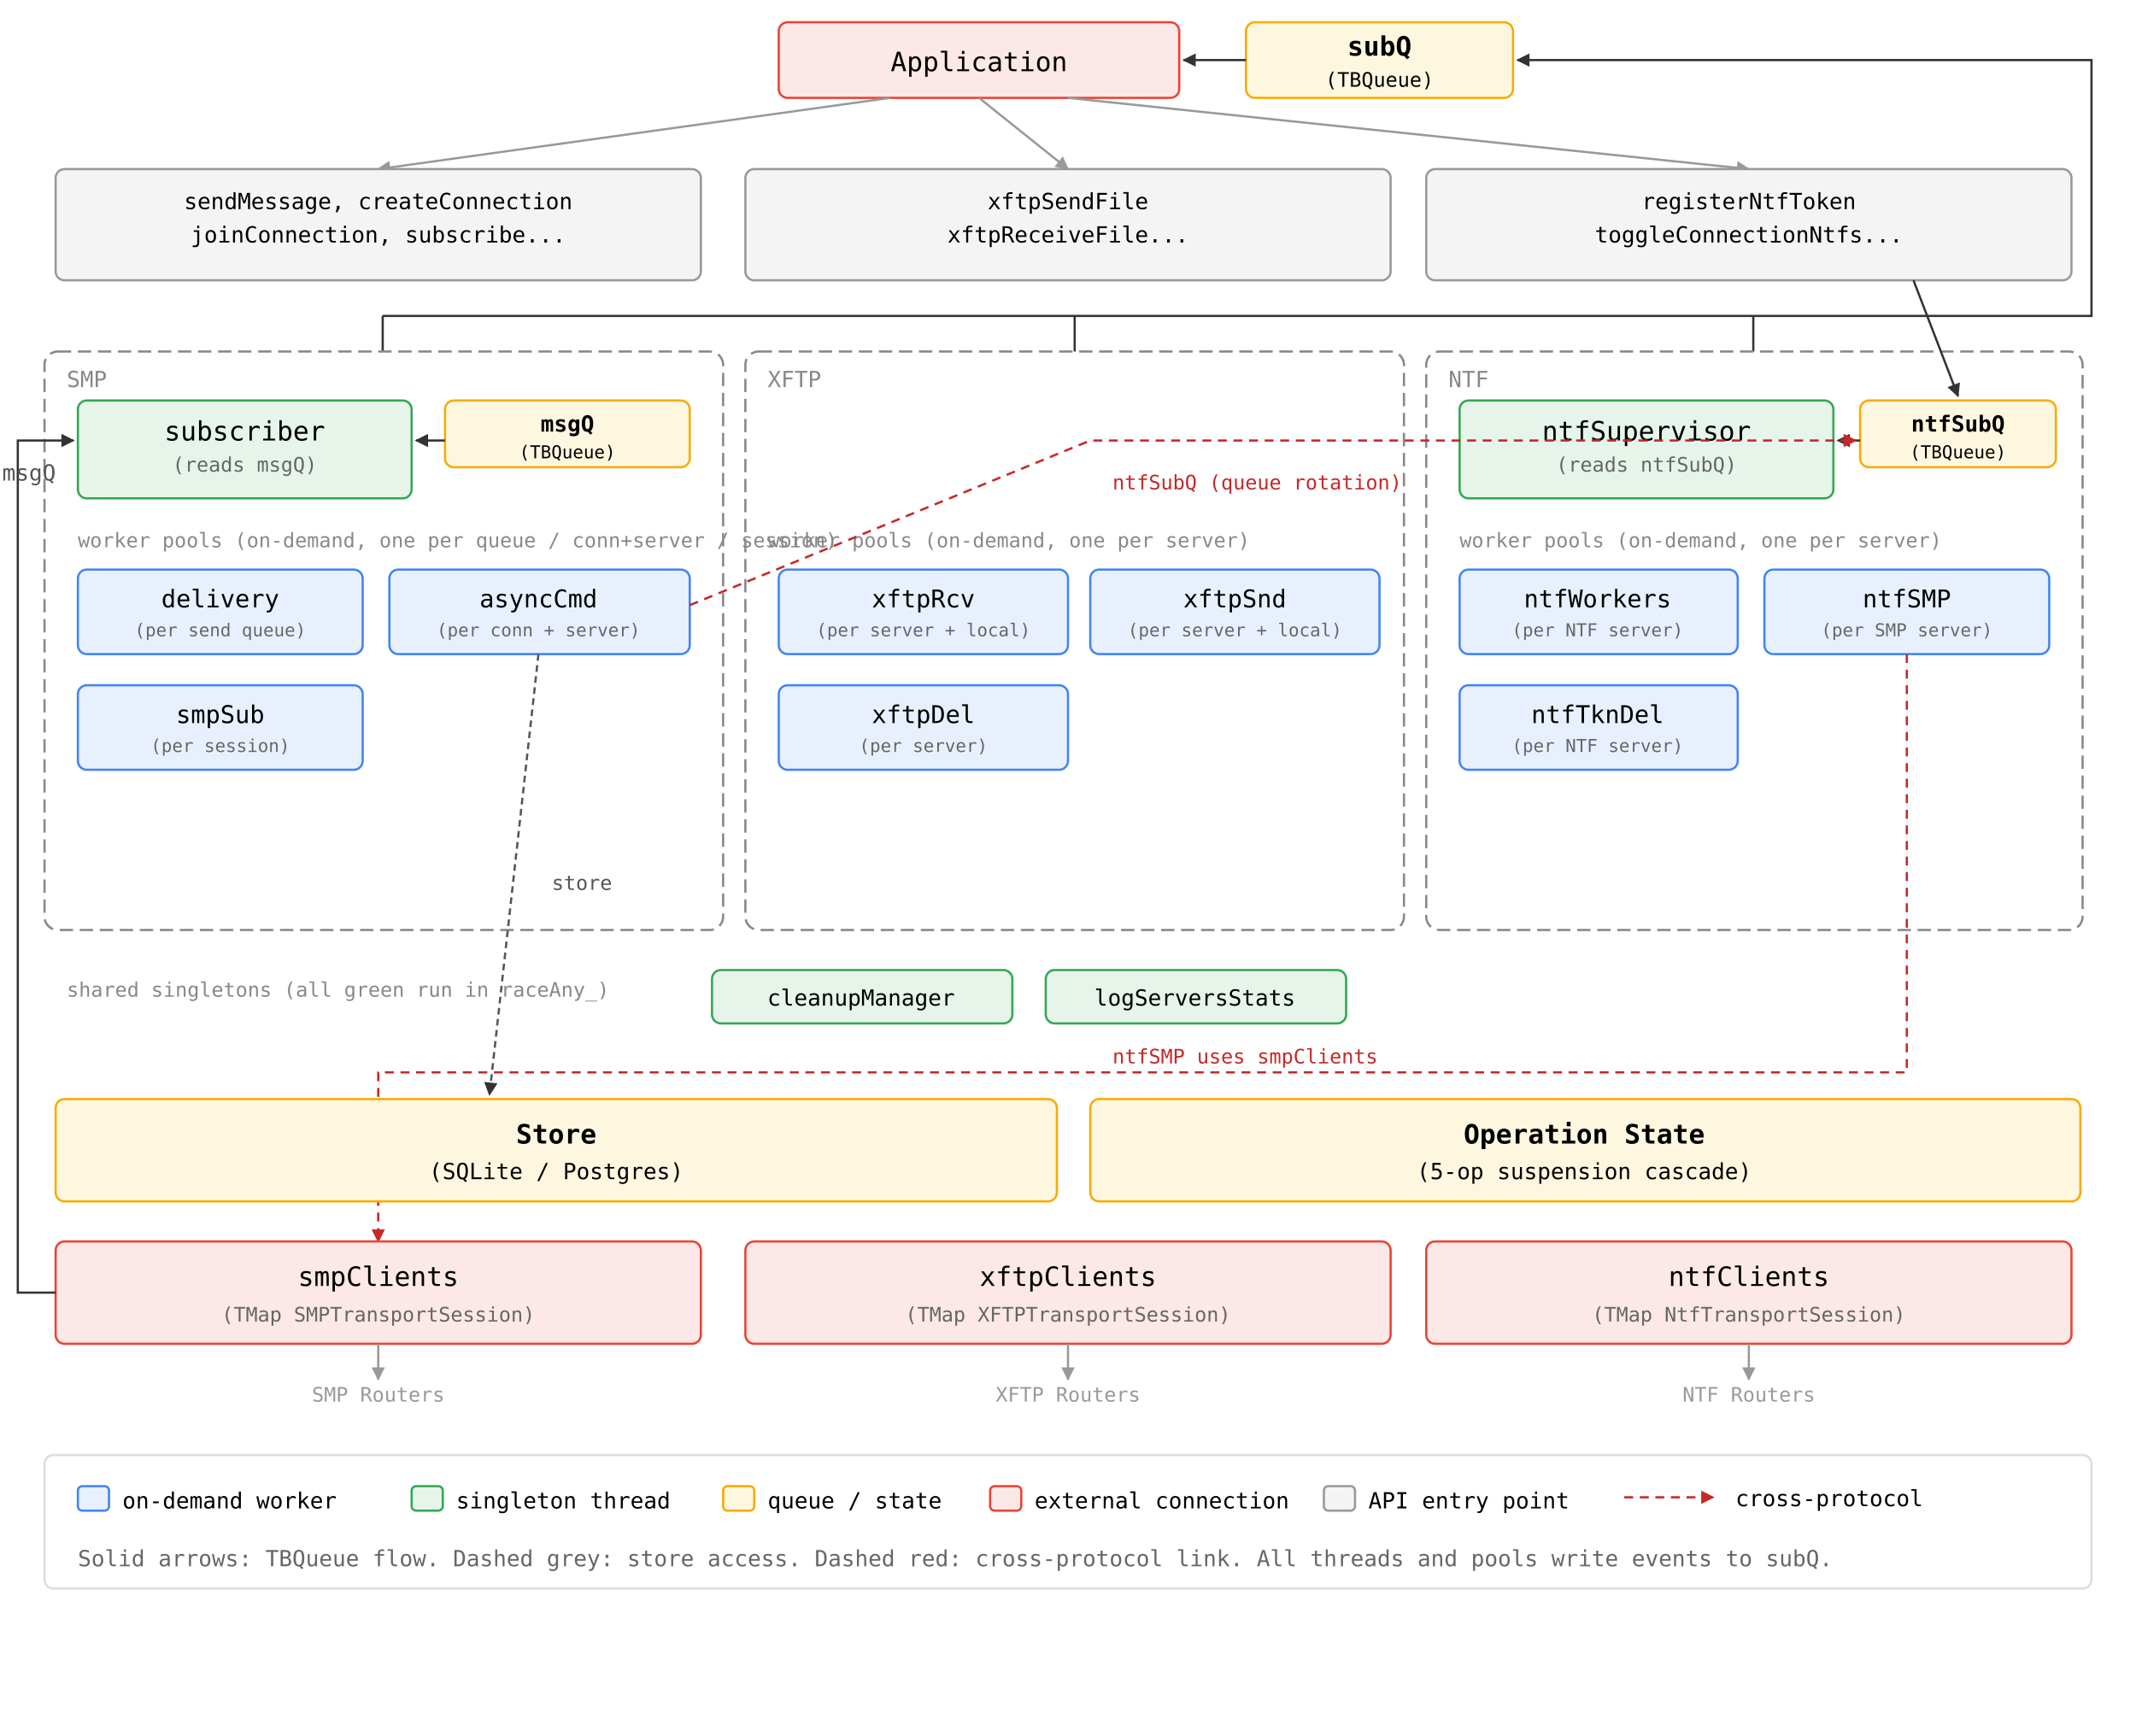
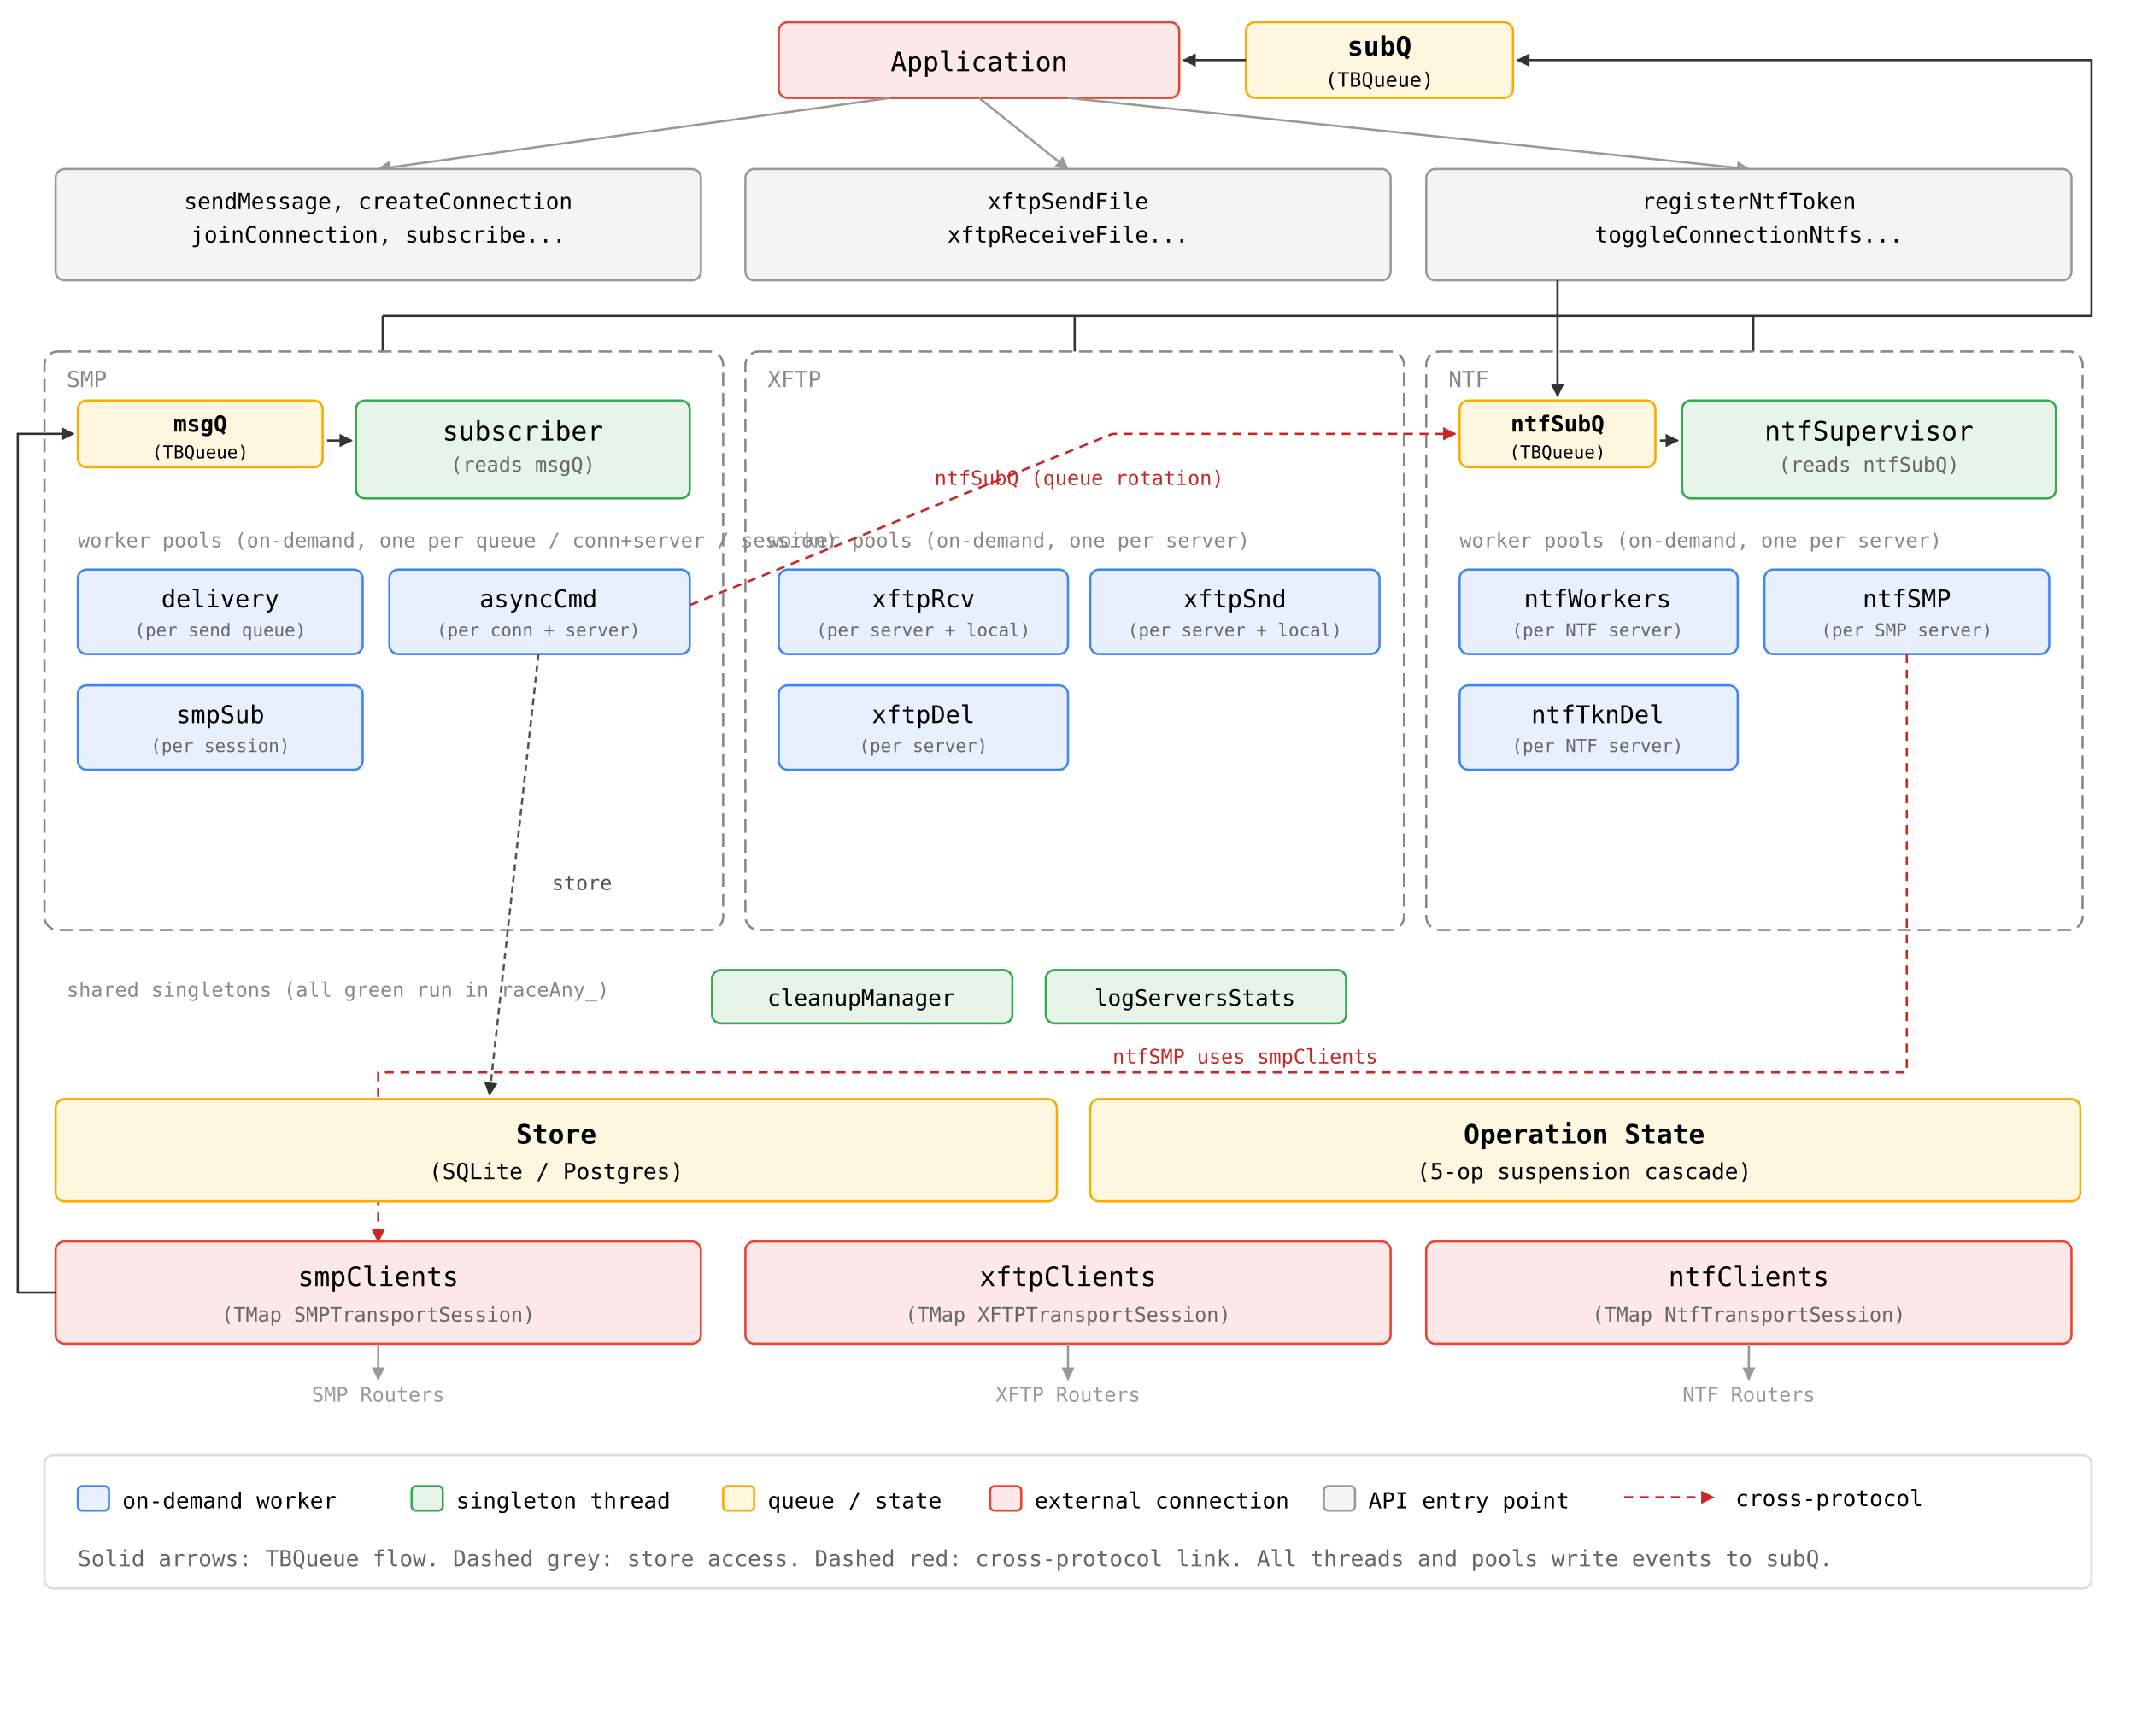
<svg xmlns="http://www.w3.org/2000/svg" viewBox="0 0 960 780" font-family="monospace" font-size="12">
  <defs>
    <marker id="arr" viewBox="0 0 10 10" refX="9" refY="5" markerWidth="6" markerHeight="6" orient="auto-start-reverse">
      <path d="M 0 0 L 10 5 L 0 10 z" fill="#333" />
    </marker>
    <marker id="arr-g" viewBox="0 0 10 10" refX="9" refY="5" markerWidth="6" markerHeight="6" orient="auto-start-reverse">
      <path d="M 0 0 L 10 5 L 0 10 z" fill="#999" />
    </marker>
    <marker id="arr-x" viewBox="0 0 10 10" refX="9" refY="5" markerWidth="6" markerHeight="6" orient="auto-start-reverse">
      <path d="M 0 0 L 10 5 L 0 10 z" fill="#c62828" />
    </marker>
  </defs>
  <rect x="350" y="10" width="180" height="34" rx="4" fill="#fce8e6" stroke="#ea4335" />
  <text x="440" y="32" text-anchor="middle">Application</text>
  <rect x="560" y="10" width="120" height="34" rx="4" fill="#fef7e0" stroke="#f9ab00" />
  <text x="620" y="25" text-anchor="middle" font-weight="bold">subQ</text>
  <text x="620" y="39" text-anchor="middle" font-size="9">(TBQueue)</text>
  <line x1="560" y1="27" x2="532" y2="27" stroke="#333" marker-end="url(#arr)" />
  <line x1="172" y1="158" x2="172" y2="142" stroke="#333" />
  <line x1="483" y1="158" x2="483" y2="142" stroke="#333" />
  <line x1="788" y1="158" x2="788" y2="142" stroke="#333" />
  <polyline points="172,142 940,142 940,27 682,27" fill="none" stroke="#333" marker-end="url(#arr)" />
  <line x1="400" y1="44" x2="170" y2="76" stroke="#999" marker-end="url(#arr-g)" />
  <line x1="440" y1="44" x2="480" y2="76" stroke="#999" marker-end="url(#arr-g)" />
  <line x1="480" y1="44" x2="786" y2="76" stroke="#999" marker-end="url(#arr-g)" />
  <rect x="25" y="76" width="290" height="50" rx="4" fill="#f4f4f4" stroke="#999" />
  <text x="170" y="94" text-anchor="middle" font-size="10">sendMessage, createConnection</text>
  <text x="170" y="109" text-anchor="middle" font-size="10">joinConnection, subscribe...</text>
  <rect x="335" y="76" width="290" height="50" rx="4" fill="#f4f4f4" stroke="#999" />
  <text x="480" y="94" text-anchor="middle" font-size="10">xftpSendFile</text>
  <text x="480" y="109" text-anchor="middle" font-size="10">xftpReceiveFile...</text>
  <rect x="641" y="76" width="290" height="50" rx="4" fill="#f4f4f4" stroke="#999" />
  <text x="786" y="94" text-anchor="middle" font-size="10">registerNtfToken</text>
  <text x="786" y="109" text-anchor="middle" font-size="10">toggleConnectionNtfs...</text>
  <rect x="20" y="158" width="305" height="260" rx="6" fill="none" stroke="#888" stroke-dasharray="6,3" />
  <text x="30" y="174" fill="#888" font-size="10">SMP</text>
-   <rect x="200" y="180" width="110" height="30" rx="4" fill="#fef7e0" stroke="#f9ab00" />
-   <text x="255" y="194" text-anchor="middle" font-weight="bold" font-size="10">msgQ</text>
-   <text x="255" y="206" text-anchor="middle" font-size="8">(TBQueue)</text>
-   <rect x="35" y="180" width="150" height="44" rx="4" fill="#e6f4ea" stroke="#34a853" />
-   <text x="110" y="198" text-anchor="middle">subscriber</text>
-   <text x="110" y="212" text-anchor="middle" font-size="9" fill="#666">(reads msgQ)</text>
-   <line x1="200" y1="198" x2="187" y2="198" stroke="#333" marker-end="url(#arr)" />
+   <rect x="35" y="180" width="110" height="30" rx="4" fill="#fef7e0" stroke="#f9ab00" />
+   <text x="90" y="194" text-anchor="middle" font-weight="bold" font-size="10">msgQ</text>
+   <text x="90" y="206" text-anchor="middle" font-size="8">(TBQueue)</text>
+   <rect x="160" y="180" width="150" height="44" rx="4" fill="#e6f4ea" stroke="#34a853" />
+   <text x="235" y="198" text-anchor="middle">subscriber</text>
+   <text x="235" y="212" text-anchor="middle" font-size="9" fill="#666">(reads msgQ)</text>
+   <line x1="147" y1="198" x2="158" y2="198" stroke="#333" marker-end="url(#arr)" />
  <text x="35" y="246" fill="#888" font-size="9">worker pools (on-demand, one per queue / conn+server / session)</text>
  <rect x="35" y="256" width="128" height="38" rx="4" fill="#e8f0fe" stroke="#4285f4" />
  <text x="99" y="273" text-anchor="middle" font-size="11">delivery</text>
  <text x="99" y="286" text-anchor="middle" font-size="8" fill="#666">(per send queue)</text>
  <rect x="175" y="256" width="135" height="38" rx="4" fill="#e8f0fe" stroke="#4285f4" />
  <text x="242" y="273" text-anchor="middle" font-size="11">asyncCmd</text>
  <text x="242" y="286" text-anchor="middle" font-size="8" fill="#666">(per conn + server)</text>
  <rect x="35" y="308" width="128" height="38" rx="4" fill="#e8f0fe" stroke="#4285f4" />
  <text x="99" y="325" text-anchor="middle" font-size="11">smpSub</text>
  <text x="99" y="338" text-anchor="middle" font-size="8" fill="#666">(per session)</text>
  <rect x="335" y="158" width="296" height="260" rx="6" fill="none" stroke="#888" stroke-dasharray="6,3" />
  <text x="345" y="174" fill="#888" font-size="10">XFTP</text>
  <text x="345" y="246" fill="#888" font-size="9">worker pools (on-demand, one per server)</text>
  <rect x="350" y="256" width="130" height="38" rx="4" fill="#e8f0fe" stroke="#4285f4" />
  <text x="415" y="273" text-anchor="middle" font-size="11">xftpRcv</text>
  <text x="415" y="286" text-anchor="middle" font-size="8" fill="#666">(per server + local)</text>
  <rect x="490" y="256" width="130" height="38" rx="4" fill="#e8f0fe" stroke="#4285f4" />
  <text x="555" y="273" text-anchor="middle" font-size="11">xftpSnd</text>
  <text x="555" y="286" text-anchor="middle" font-size="8" fill="#666">(per server + local)</text>
  <rect x="350" y="308" width="130" height="38" rx="4" fill="#e8f0fe" stroke="#4285f4" />
  <text x="415" y="325" text-anchor="middle" font-size="11">xftpDel</text>
  <text x="415" y="338" text-anchor="middle" font-size="8" fill="#666">(per server)</text>
  <rect x="641" y="158" width="295" height="260" rx="6" fill="none" stroke="#888" stroke-dasharray="6,3" />
  <text x="651" y="174" fill="#888" font-size="10">NTF</text>
-   <rect x="836" y="180" width="88" height="30" rx="4" fill="#fef7e0" stroke="#f9ab00" />
-   <text x="880" y="194" text-anchor="middle" font-weight="bold" font-size="10">ntfSubQ</text>
-   <text x="880" y="206" text-anchor="middle" font-size="8">(TBQueue)</text>
-   <rect x="656" y="180" width="168" height="44" rx="4" fill="#e6f4ea" stroke="#34a853" />
-   <text x="740" y="198" text-anchor="middle">ntfSupervisor</text>
-   <text x="740" y="212" text-anchor="middle" font-size="9" fill="#666">(reads ntfSubQ)</text>
-   <line x1="836" y1="198" x2="826" y2="198" stroke="#333" marker-end="url(#arr)" />
-   <line x1="860" y1="126" x2="880" y2="178" stroke="#333" marker-end="url(#arr)" />
+   <rect x="656" y="180" width="88" height="30" rx="4" fill="#fef7e0" stroke="#f9ab00" />
+   <text x="700" y="194" text-anchor="middle" font-weight="bold" font-size="10">ntfSubQ</text>
+   <text x="700" y="206" text-anchor="middle" font-size="8">(TBQueue)</text>
+   <rect x="756" y="180" width="168" height="44" rx="4" fill="#e6f4ea" stroke="#34a853" />
+   <text x="840" y="198" text-anchor="middle">ntfSupervisor</text>
+   <text x="840" y="212" text-anchor="middle" font-size="9" fill="#666">(reads ntfSubQ)</text>
+   <line x1="746" y1="198" x2="754" y2="198" stroke="#333" marker-end="url(#arr)" />
+   <line x1="700" y1="126" x2="700" y2="178" stroke="#333" marker-end="url(#arr)" />
  <text x="656" y="246" fill="#888" font-size="9">worker pools (on-demand, one per server)</text>
  <rect x="656" y="256" width="125" height="38" rx="4" fill="#e8f0fe" stroke="#4285f4" />
  <text x="718" y="273" text-anchor="middle" font-size="11">ntfWorkers</text>
  <text x="718" y="286" text-anchor="middle" font-size="8" fill="#666">(per NTF server)</text>
  <rect x="793" y="256" width="128" height="38" rx="4" fill="#e8f0fe" stroke="#4285f4" />
  <text x="857" y="273" text-anchor="middle" font-size="11">ntfSMP</text>
  <text x="857" y="286" text-anchor="middle" font-size="8" fill="#666">(per SMP server)</text>
  <rect x="656" y="308" width="125" height="38" rx="4" fill="#e8f0fe" stroke="#4285f4" />
  <text x="718" y="325" text-anchor="middle" font-size="11">ntfTknDel</text>
  <text x="718" y="338" text-anchor="middle" font-size="8" fill="#666">(per NTF server)</text>
-   <polyline points="310,272 490,198 834,198" fill="none" stroke="#c62828" stroke-dasharray="4,3" marker-end="url(#arr-x)" />
-   <text x="500" y="220" font-size="9" fill="#c62828">ntfSubQ (queue rotation)</text>
+   <polyline points="310,272 500,195 654,195" fill="none" stroke="#c62828" stroke-dasharray="4,3" marker-end="url(#arr-x)" />
+   <text x="420" y="218" font-size="9" fill="#c62828">ntfSubQ (queue rotation)</text>
  <text x="30" y="448" fill="#888" font-size="9">shared singletons (all green run in raceAny_)</text>
  <rect x="320" y="436" width="135" height="24" rx="4" fill="#e6f4ea" stroke="#34a853" />
  <text x="387" y="452" text-anchor="middle" font-size="10">cleanupManager</text>
  <rect x="470" y="436" width="135" height="24" rx="4" fill="#e6f4ea" stroke="#34a853" />
  <text x="537" y="452" text-anchor="middle" font-size="10">logServersStats</text>
  <polyline points="857,294 857,482 170,482 170,558" fill="none" stroke="#c62828" stroke-dasharray="4,3" marker-end="url(#arr-x)" />
  <text x="500" y="478" font-size="9" fill="#c62828">ntfSMP uses smpClients</text>
  <rect x="25" y="494" width="450" height="46" rx="4" fill="#fef7e0" stroke="#f9ab00" />
  <text x="250" y="514" text-anchor="middle" font-weight="bold">Store</text>
  <text x="250" y="530" text-anchor="middle" font-size="10">(SQLite / Postgres)</text>
  <rect x="490" y="494" width="445" height="46" rx="4" fill="#fef7e0" stroke="#f9ab00" />
  <text x="712" y="514" text-anchor="middle" font-weight="bold">Operation State</text>
  <text x="712" y="530" text-anchor="middle" font-size="10">(5-op suspension cascade)</text>
  <line x1="242" y1="294" x2="220" y2="492" stroke="#555" stroke-dasharray="3,2" marker-end="url(#arr)" />
  <text x="248" y="400" font-size="9" fill="#555">store</text>
  <rect x="25" y="558" width="290" height="46" rx="4" fill="#fce8e6" stroke="#ea4335" />
  <text x="170" y="578" text-anchor="middle">smpClients</text>
  <text x="170" y="594" text-anchor="middle" font-size="9" fill="#666">(TMap SMPTransportSession)</text>
  <rect x="335" y="558" width="290" height="46" rx="4" fill="#fce8e6" stroke="#ea4335" />
  <text x="480" y="578" text-anchor="middle">xftpClients</text>
  <text x="480" y="594" text-anchor="middle" font-size="9" fill="#666">(TMap XFTPTransportSession)</text>
  <rect x="641" y="558" width="290" height="46" rx="4" fill="#fce8e6" stroke="#ea4335" />
  <text x="786" y="578" text-anchor="middle">ntfClients</text>
  <text x="786" y="594" text-anchor="middle" font-size="9" fill="#666">(TMap NtfTransportSession)</text>
  <text x="170" y="630" text-anchor="middle" font-size="9" fill="#999">SMP Routers</text>
  <line x1="170" y1="604" x2="170" y2="620" stroke="#999" marker-end="url(#arr-g)" />
  <text x="480" y="630" text-anchor="middle" font-size="9" fill="#999">XFTP Routers</text>
  <line x1="480" y1="604" x2="480" y2="620" stroke="#999" marker-end="url(#arr-g)" />
  <text x="786" y="630" text-anchor="middle" font-size="9" fill="#999">NTF Routers</text>
  <line x1="786" y1="604" x2="786" y2="620" stroke="#999" marker-end="url(#arr-g)" />
-   <polyline points="25,581 8,581 8,198 33,198" fill="none" stroke="#333" marker-end="url(#arr)" />
-   <text x="1" y="216" font-size="10" fill="#555">msgQ</text>
+   <polyline points="25,581 8,581 8,195 33,195" fill="none" stroke="#333" marker-end="url(#arr)" />
  <rect x="20" y="654" width="920" height="60" rx="4" fill="none" stroke="#ddd" />
  <rect x="35" y="668" width="14" height="11" rx="2" fill="#e8f0fe" stroke="#4285f4" />
  <text x="55" y="678" font-size="10">on-demand worker</text>
  <rect x="185" y="668" width="14" height="11" rx="2" fill="#e6f4ea" stroke="#34a853" />
  <text x="205" y="678" font-size="10">singleton thread</text>
  <rect x="325" y="668" width="14" height="11" rx="2" fill="#fef7e0" stroke="#f9ab00" />
  <text x="345" y="678" font-size="10">queue / state</text>
  <rect x="445" y="668" width="14" height="11" rx="2" fill="#fce8e6" stroke="#ea4335" />
  <text x="465" y="678" font-size="10">external connection</text>
  <rect x="595" y="668" width="14" height="11" rx="2" fill="#f4f4f4" stroke="#999" />
  <text x="615" y="678" font-size="10">API entry point</text>
  <line x1="730" y1="673" x2="770" y2="673" stroke="#c62828" stroke-dasharray="4,3" marker-end="url(#arr-x)" />
  <text x="780" y="677" font-size="10">cross-protocol</text>
  <text x="35" y="704" font-size="10" fill="#666">
    Solid arrows: TBQueue flow.  Dashed grey: store access.  Dashed red: cross-protocol link.  All threads and pools write events to subQ.
  </text>
</svg>
